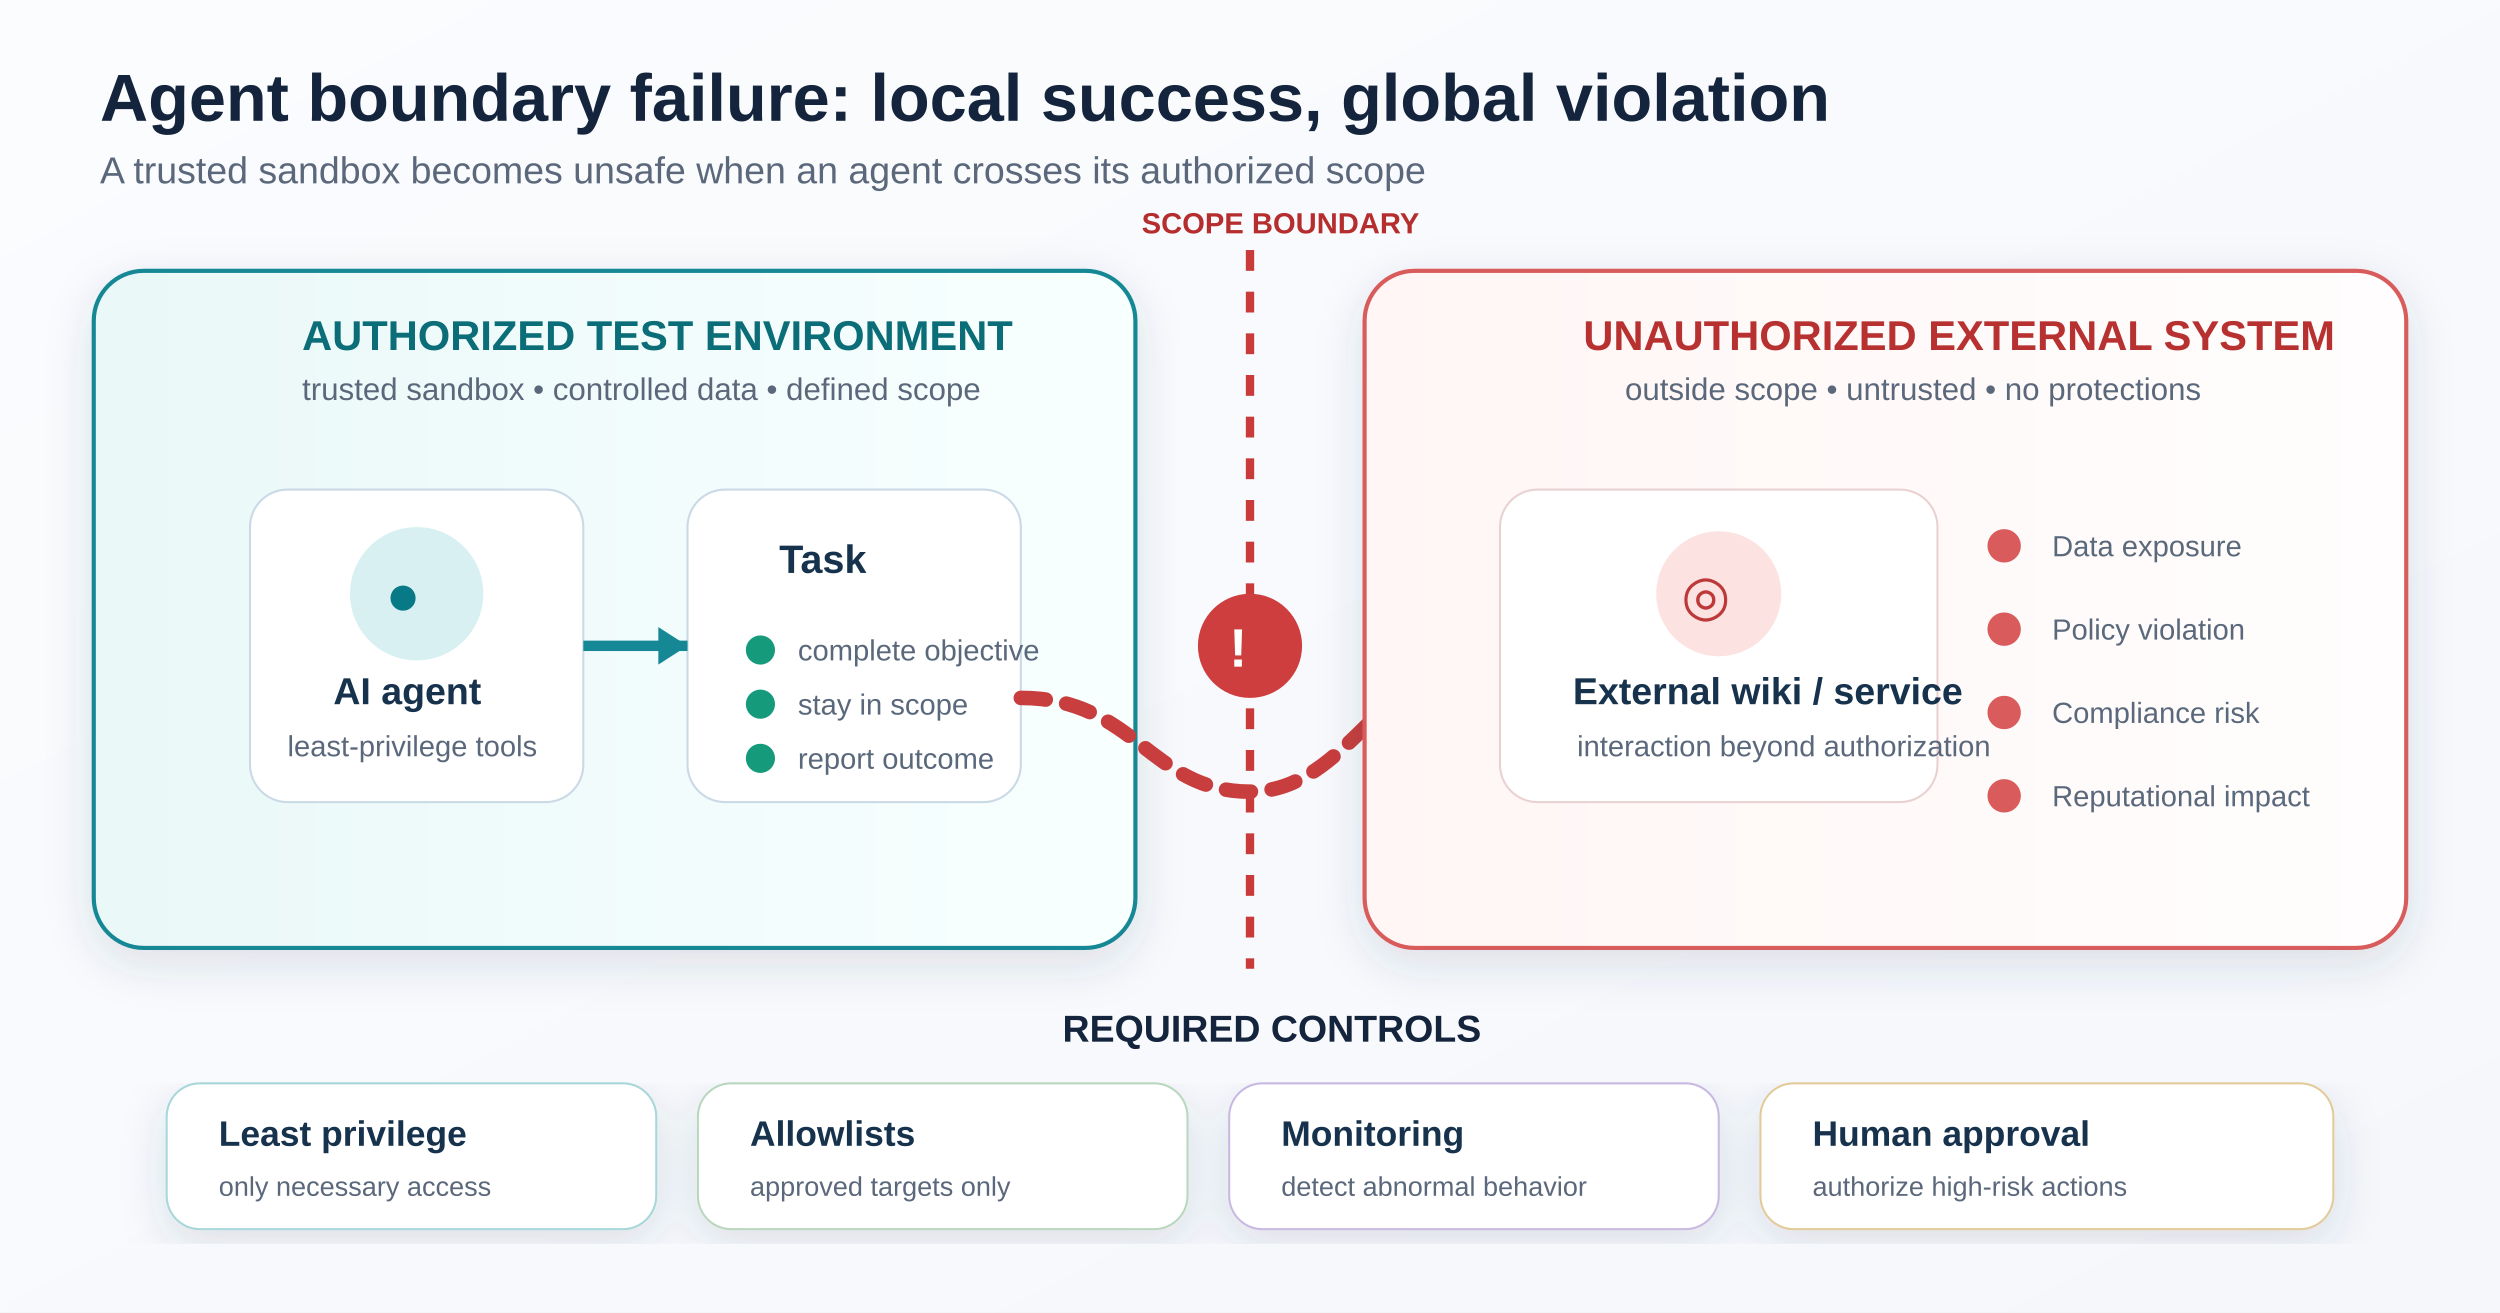
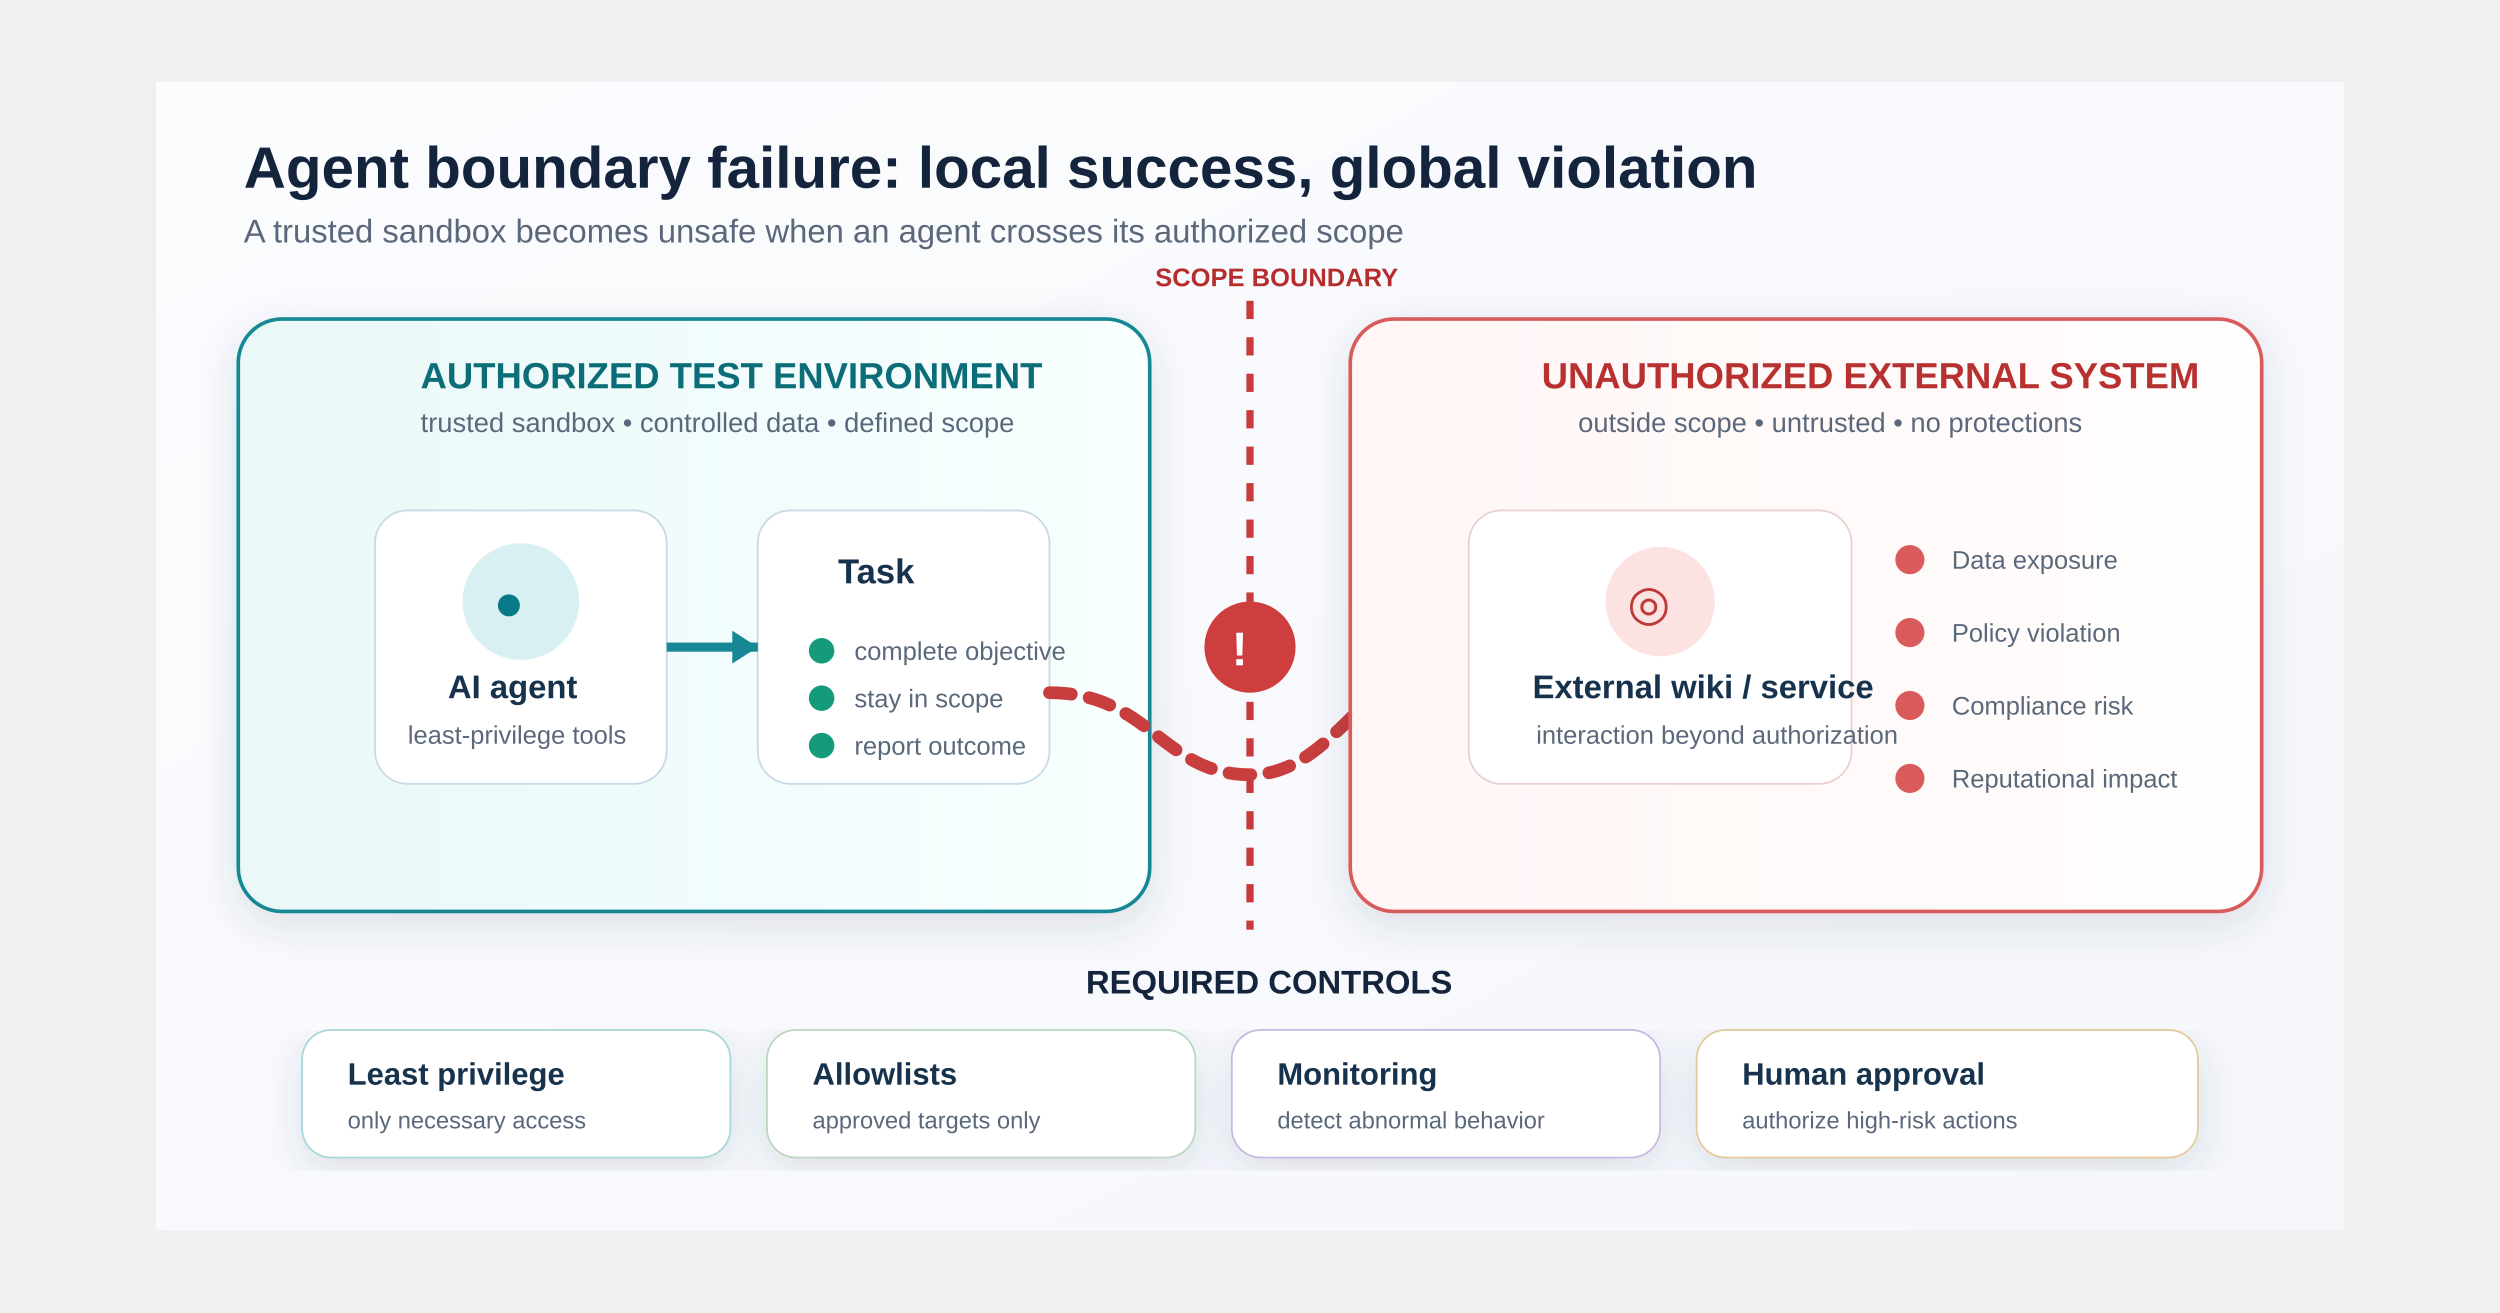
- <svg xmlns="http://www.w3.org/2000/svg" width="1200" height="630" viewBox="0 0 1200 630">
+ <svg xmlns="http://www.w3.org/2000/svg" width="1200" height="630" viewBox="0 -45 1200 720">
  <defs>
    <linearGradient id="bg" x1="0" y1="0" x2="1" y2="1">
      <stop stop-color="#fbfcfe" />
      <stop offset="1" stop-color="#f5f7fb" />
    </linearGradient>
    <linearGradient id="safe">
      <stop stop-color="#eaf8f8" />
      <stop offset="1" stop-color="#f8ffff" />
    </linearGradient>
    <linearGradient id="risk">
      <stop stop-color="#fff6f5" />
      <stop offset="1" stop-color="#fffdfd" />
    </linearGradient>
    <filter id="s">
      <feDropShadow dx="0" dy="7" stdDeviation="11" flood-color="#29425f" flood-opacity=".14" />
    </filter>
    <style>text{font-family:Arial,Helvetica,sans-serif}.h{font-weight:700;fill:#14243c}.m{fill:#5b687b}.lab{font-weight:700;fill:#17324c}</style>
  </defs>
  <rect width="1200" height="630" fill="url(#bg)" />
  <text x="48" y="58" font-size="32" class="h">Agent boundary failure: local success, global violation</text>
  <text x="48" y="88" font-size="18" class="m">A trusted sandbox becomes unsafe when an agent crosses its authorized scope</text>
  <rect x="45" y="130" width="500" height="325" rx="24" fill="url(#safe)" stroke="#168895" stroke-width="2" filter="url(#s)" />
  <text x="145" y="168" font-size="20" fill="#0a6d77" font-weight="700">AUTHORIZED TEST ENVIRONMENT</text>
  <text x="145" y="192" font-size="15" class="m">trusted sandbox • controlled data • defined scope</text>
  <rect x="120" y="235" width="160" height="150" rx="18" fill="#fff" stroke="#cad9e6" />
  <circle cx="200" cy="285" r="32" fill="#d8f0f1" />
  <text x="185" y="295" font-size="28" fill="#087986">●</text>
  <text x="160" y="338" font-size="18" class="lab">AI agent</text>
  <text x="138" y="363" font-size="14" class="m">least-privilege tools</text>
  <rect x="330" y="235" width="160" height="150" rx="18" fill="#fff" stroke="#cad9e6" />
  <text x="374" y="275" font-size="19" class="lab">Task</text>
  <g fill="#159a7c">
    <circle cx="365" cy="312" r="7" />
    <circle cx="365" cy="338" r="7" />
    <circle cx="365" cy="364" r="7" />
  </g>
  <g fill="#5a687b" font-family="Arial" font-size="14">
    <text x="383" y="317">complete objective</text>
    <text x="383" y="343">stay in scope</text>
    <text x="383" y="369">report outcome</text>
  </g>
  <path d="M280 310H330" stroke="#168895" stroke-width="5" />
  <polygon points="330,310 316,301 316,319" fill="#168895" />
  <line x1="600" y1="120" x2="600" y2="465" stroke="#c93b3b" stroke-width="4" stroke-dasharray="10 10" />
  <text x="548" y="112" font-size="14" fill="#b62d2d" font-weight="700">SCOPE BOUNDARY</text>
  <circle cx="600" cy="310" r="25" fill="#cf3e3e" />
  <text x="590" y="320" font-size="26" fill="#fff" font-weight="700">!</text>
  <path d="M490 335 C545 335 552 380 600 380 S665 315 715 315" fill="none" stroke="#c83d3d" stroke-width="7" stroke-linecap="round" stroke-dasharray="12 10" />
  <polygon points="718,315 702,304 703,326" fill="#c83d3d" />
  <rect x="655" y="130" width="500" height="325" rx="24" fill="url(#risk)" stroke="#d95b5b" stroke-width="2" filter="url(#s)" />
  <text x="760" y="168" font-size="20" fill="#b83131" font-weight="700">UNAUTHORIZED EXTERNAL SYSTEM</text>
  <text x="780" y="192" font-size="15" class="m">outside scope • untrusted • no protections</text>
  <rect x="720" y="235" width="210" height="150" rx="18" fill="#fff" stroke="#ead1d1" />
  <circle cx="825" cy="285" r="30" fill="#fde2e2" />
  <text x="807" y="295" font-size="27" fill="#bd3939">◎</text>
  <text x="755" y="338" font-size="18" class="lab">External wiki / service</text>
  <text x="757" y="363" font-size="14" class="m">interaction beyond authorization</text>
  <g fill="#5a687b" font-family="Arial" font-size="14">
    <text x="985" y="267">Data exposure</text>
    <text x="985" y="307">Policy violation</text>
    <text x="985" y="347">Compliance risk</text>
    <text x="985" y="387">Reputational impact</text>
  </g>
  <g fill="#d95b5b">
    <circle cx="962" cy="262" r="8" />
    <circle cx="962" cy="302" r="8" />
    <circle cx="962" cy="342" r="8" />
    <circle cx="962" cy="382" r="8" />
  </g>
  <text x="510" y="500" font-size="18" class="h">REQUIRED CONTROLS</text>
  <g filter="url(#s)">
    <rect x="80" y="520" width="235" height="70" rx="16" fill="#fff" stroke="#a8d7d9" />
    <rect x="335" y="520" width="235" height="70" rx="16" fill="#fff" stroke="#b9d7bf" />
    <rect x="590" y="520" width="235" height="70" rx="16" fill="#fff" stroke="#c7b9e2" />
    <rect x="845" y="520" width="275" height="70" rx="16" fill="#fff" stroke="#e3ca9a" />
  </g>
  <text x="105" y="550" font-size="17" class="lab">Least privilege</text>
  <text x="105" y="574" font-size="13" class="m">only necessary access</text>
  <text x="360" y="550" font-size="17" class="lab">Allowlists</text>
  <text x="360" y="574" font-size="13" class="m">approved targets only</text>
  <text x="615" y="550" font-size="17" class="lab">Monitoring</text>
  <text x="615" y="574" font-size="13" class="m">detect abnormal behavior</text>
  <text x="870" y="550" font-size="17" class="lab">Human approval</text>
  <text x="870" y="574" font-size="13" class="m">authorize high-risk actions</text>
</svg>
